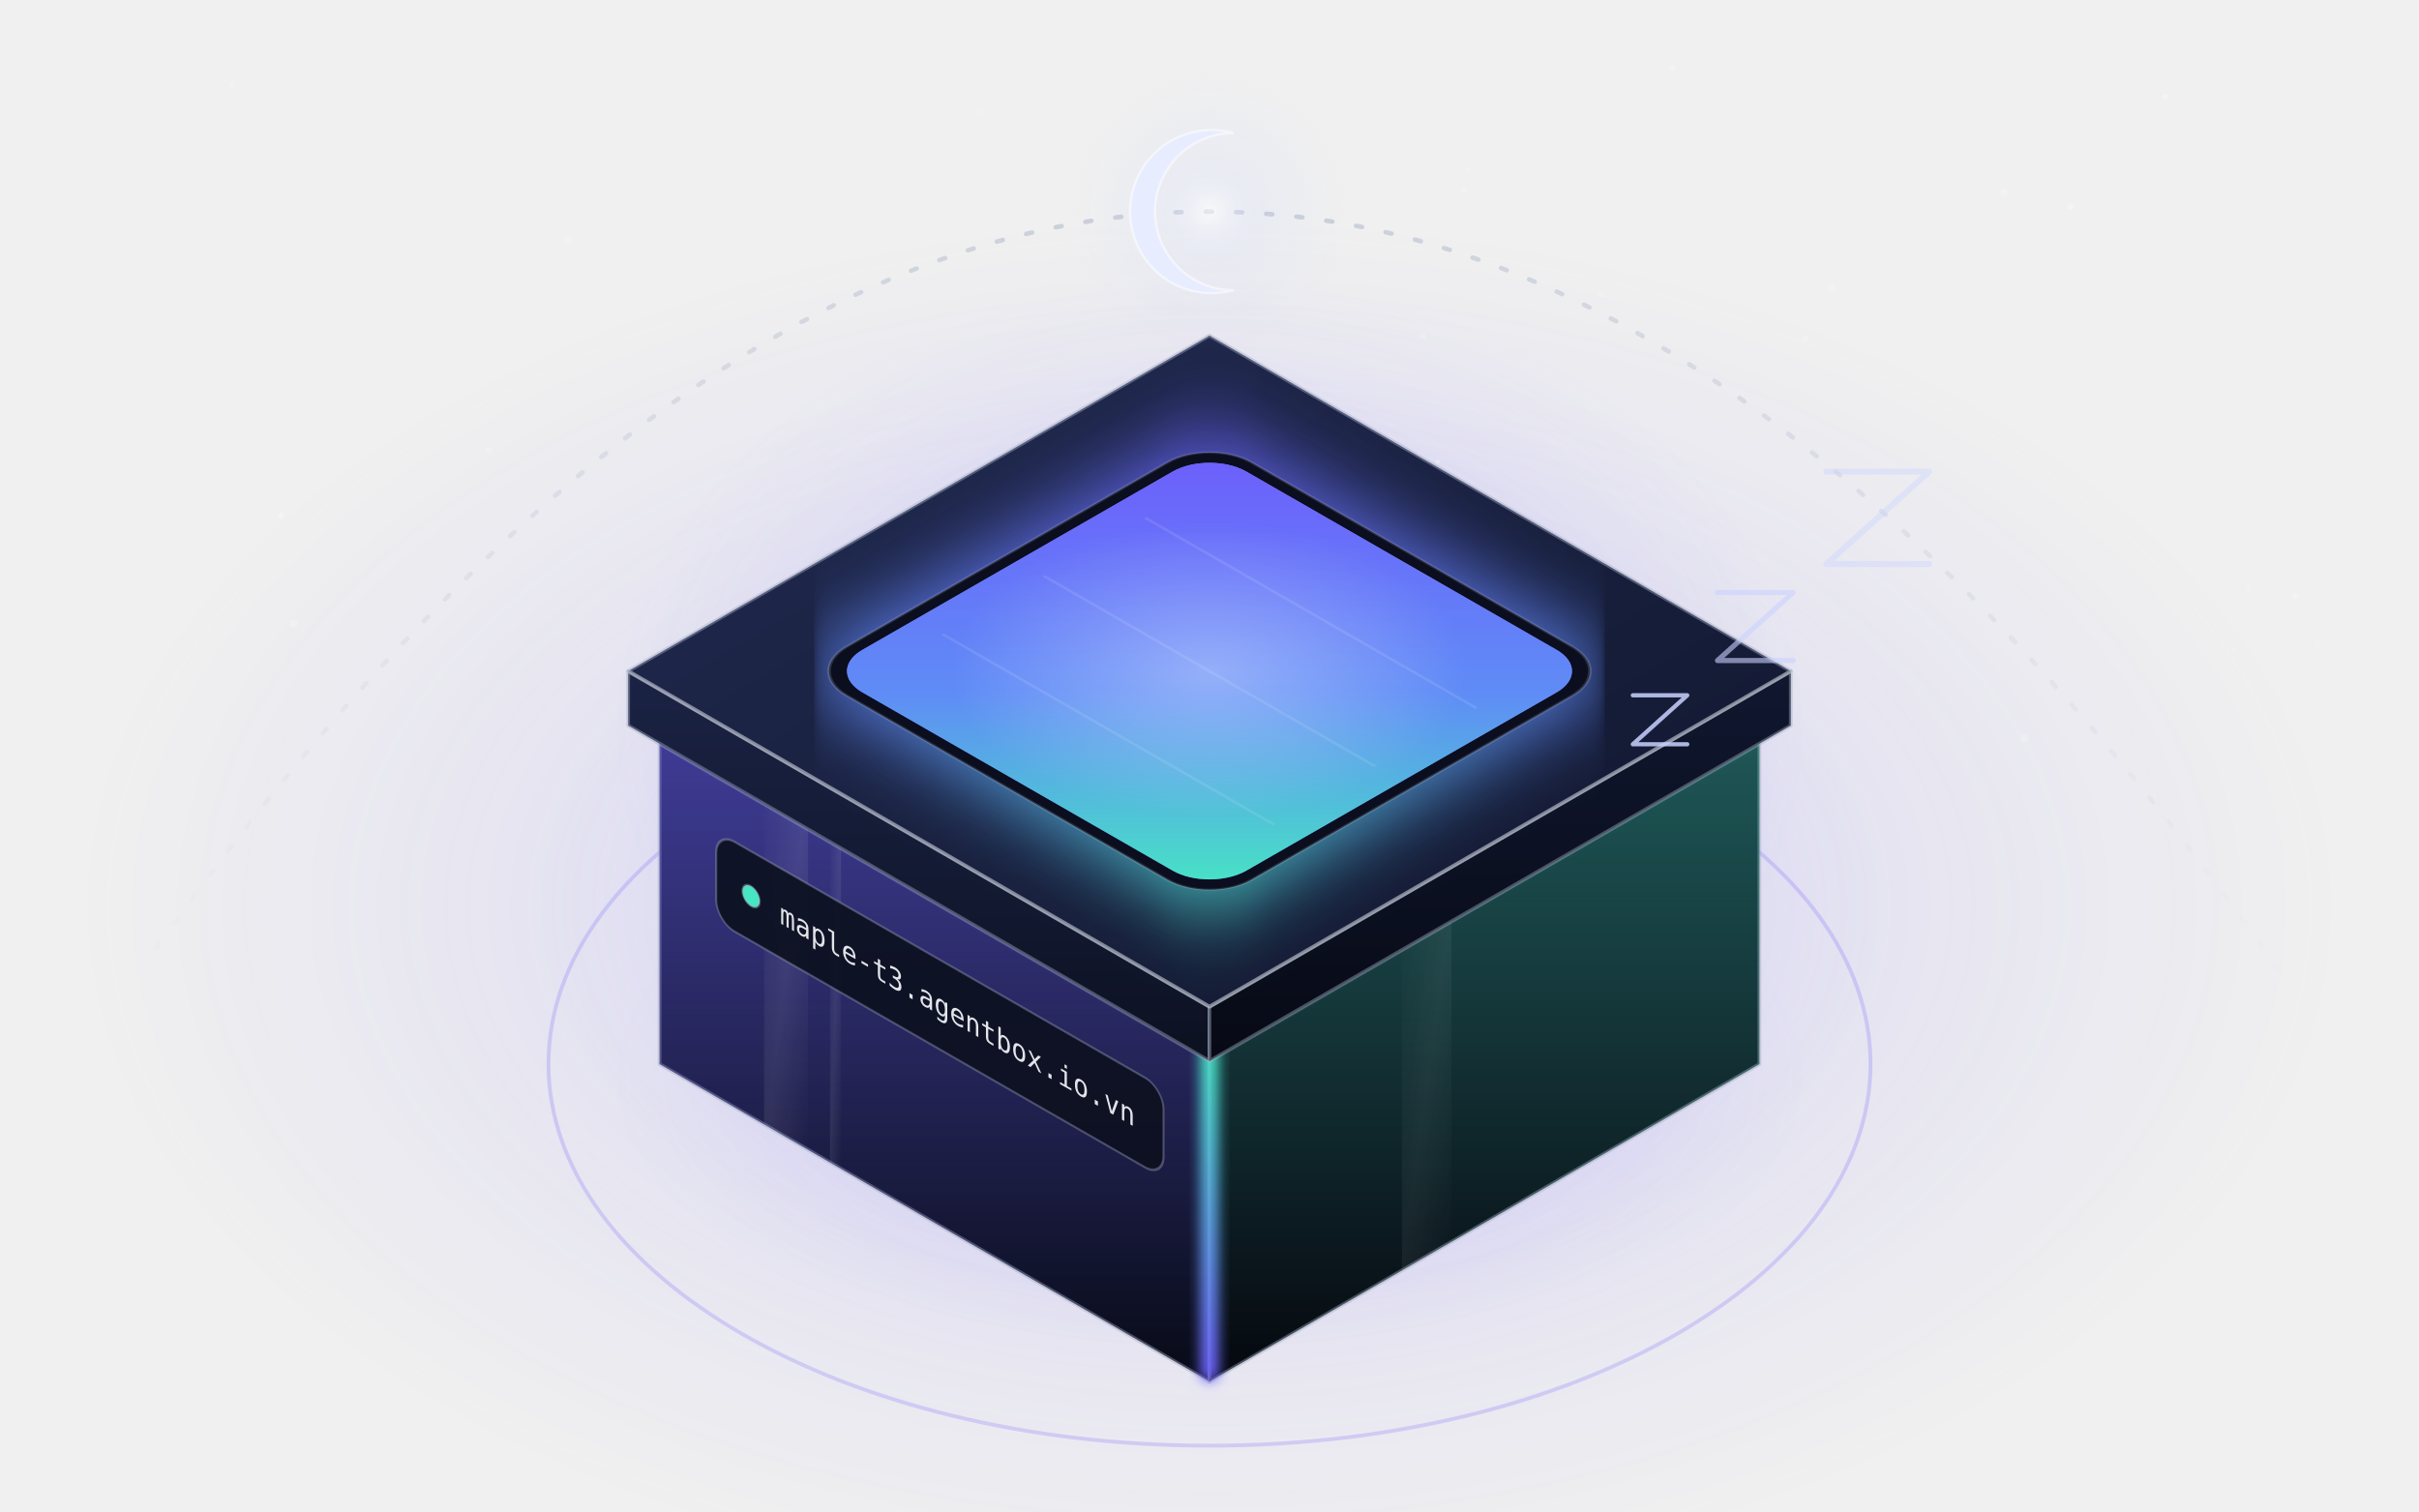
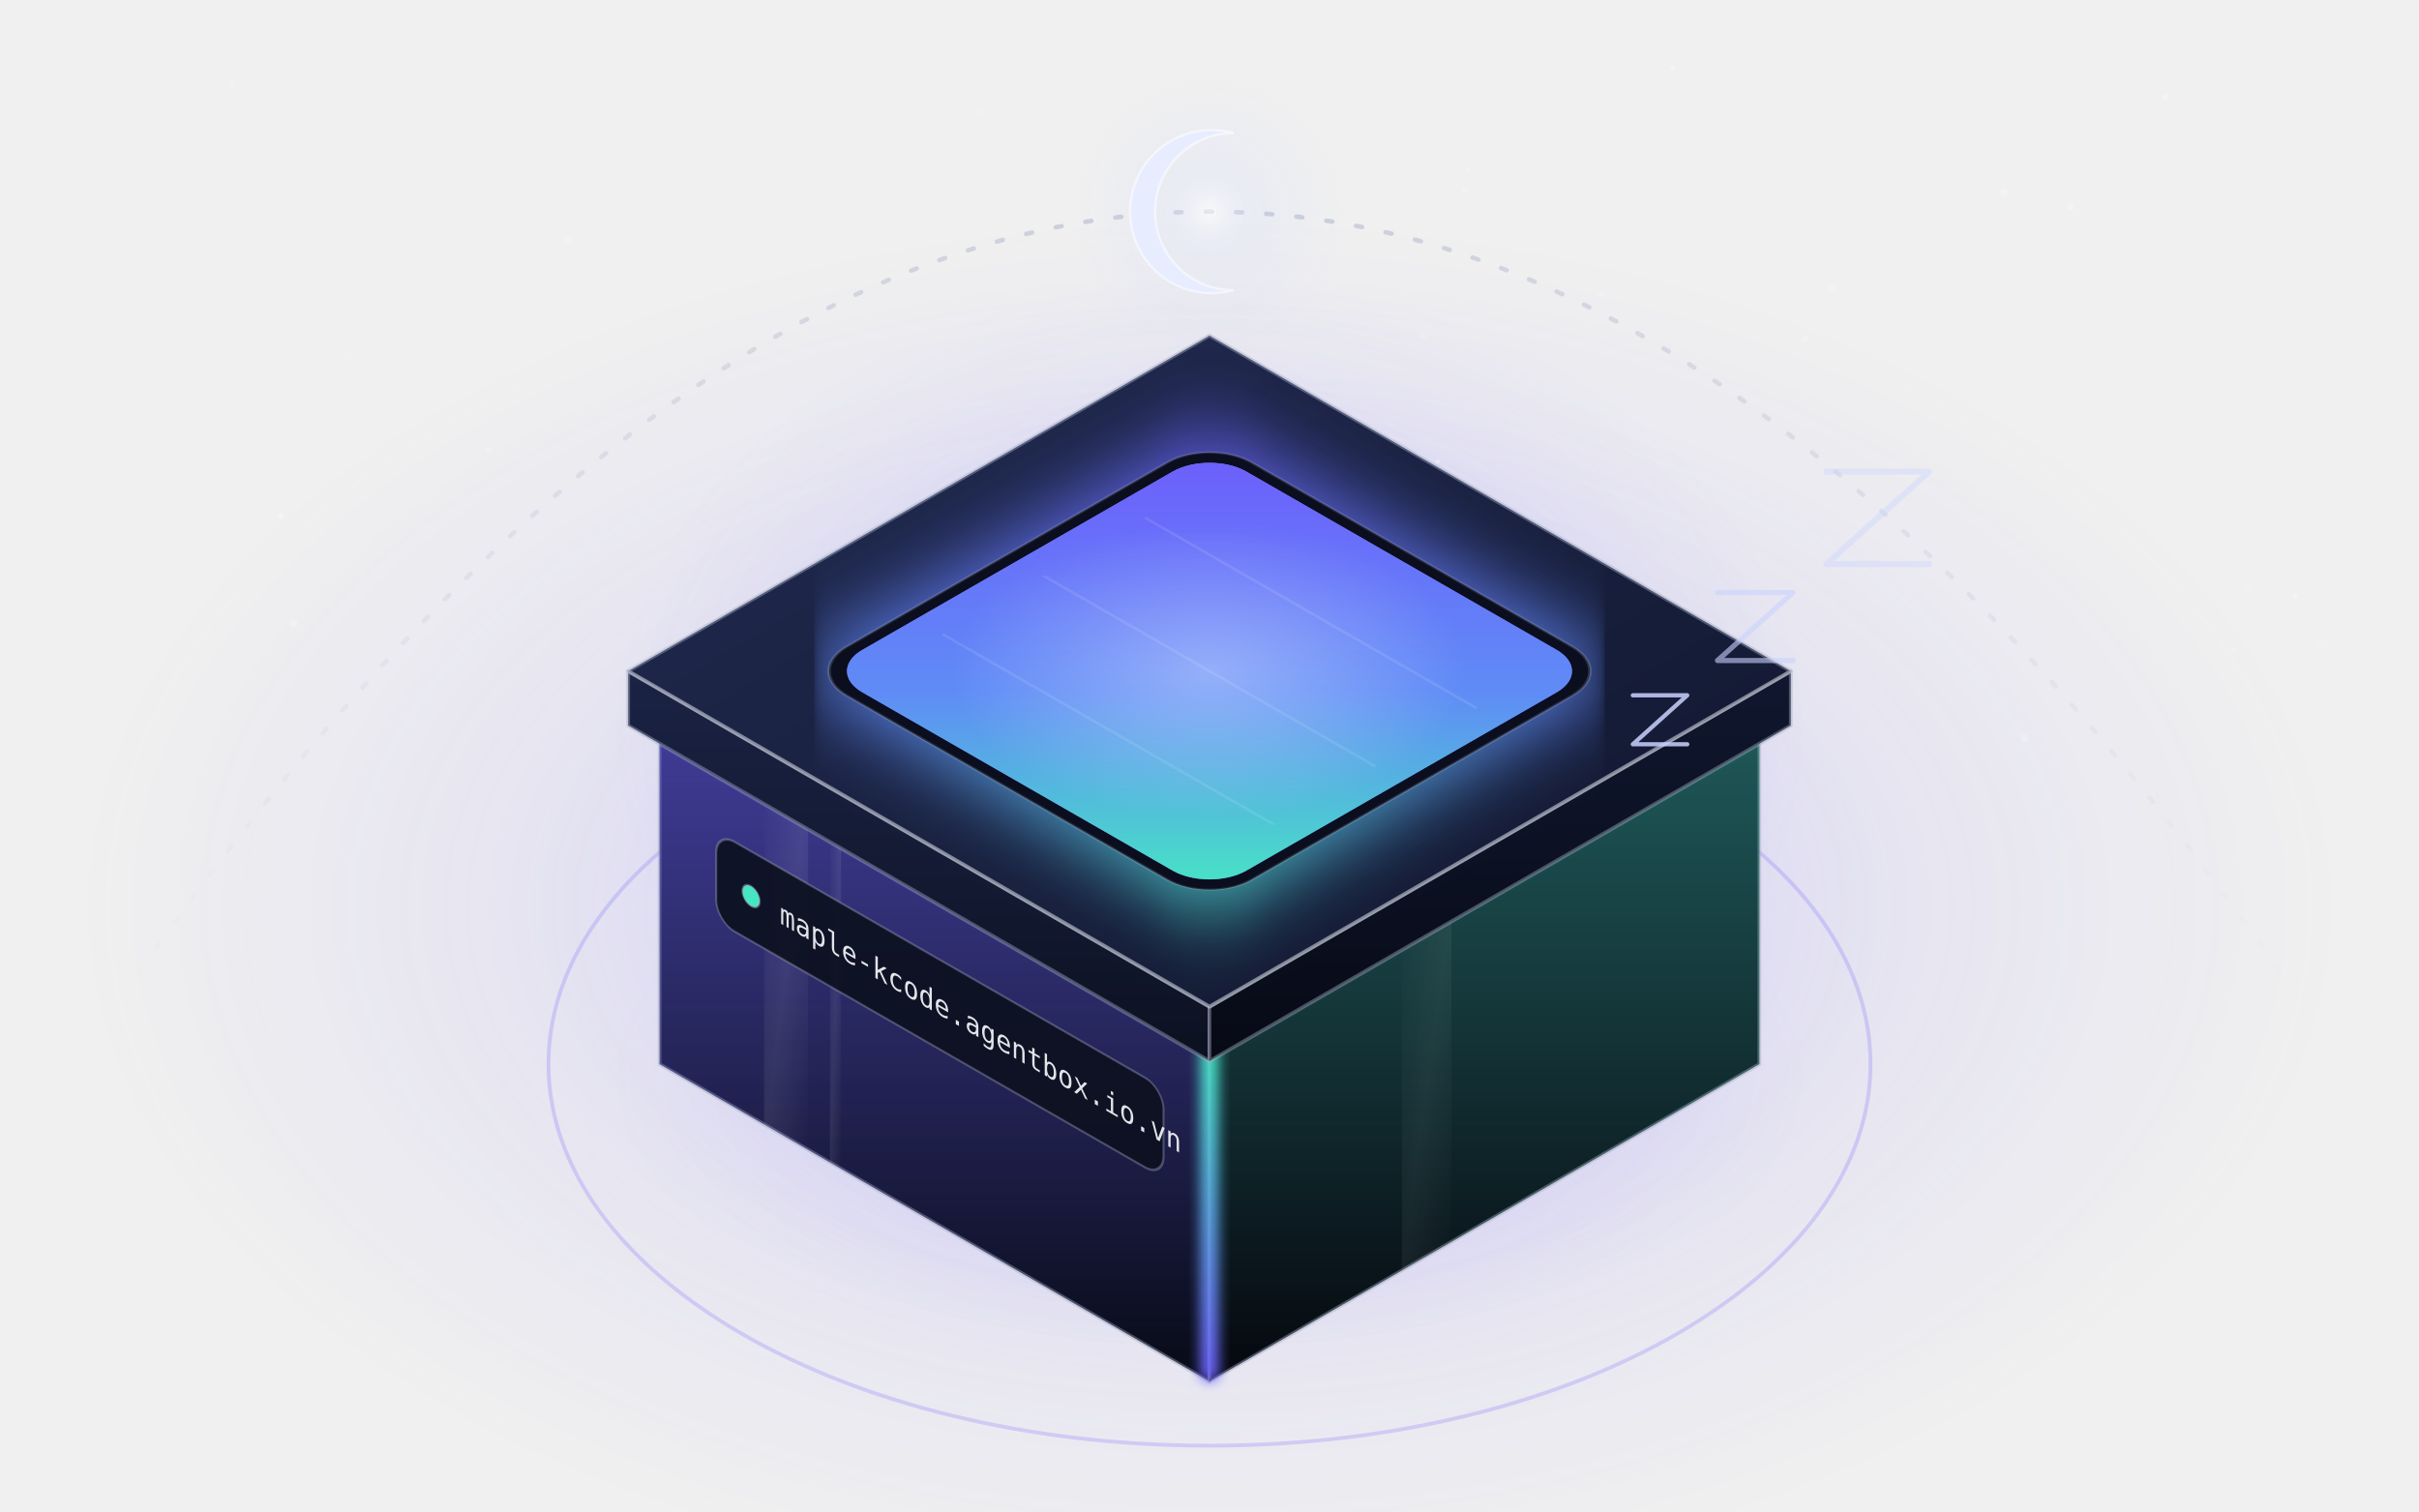
<svg xmlns="http://www.w3.org/2000/svg" viewBox="0 0 800 500" fill="none" aria-hidden="true" style="--box-light:.28;--box-aurora:0">
  <defs>
    <radialGradient id="sl-g-halo" cx="50%" cy="50%" r="50%">
      <stop offset="0" stop-color="#8A7DFF" stop-opacity="0.34" />
      <stop offset="0.6" stop-color="#6D5EFC" stop-opacity="0.08" />
      <stop offset="1" stop-color="#6D5EFC" stop-opacity="0" />
    </radialGradient>
    <radialGradient id="sl-g-moon" cx="50%" cy="50%" r="50%">
      <stop offset="0" stop-color="#FFFFFF" stop-opacity="0.55" />
      <stop offset="0.4" stop-color="#C9D2FF" stop-opacity="0.14" />
      <stop offset="1" stop-color="#C9D2FF" stop-opacity="0" />
    </radialGradient>
    <linearGradient id="sl-g-arc" x1="0" y1="0" x2="1" y2="0">
      <stop offset="0" stop-color="#A3ADC2" stop-opacity="0" />
      <stop offset="0.5" stop-color="#A3ADC2" stop-opacity="0.55" />
      <stop offset="1" stop-color="#A3ADC2" stop-opacity="0" />
    </linearGradient>
    <filter id="sl-g-bs" x="-60%" y="-60%" width="220%" height="220%" color-interpolation-filters="sRGB">
      <feGaussianBlur stdDeviation="2" />
    </filter>
    <linearGradient id="sl-g-fl" x1="0" y1="0" x2="0" y2="1">
      <stop offset="0" stop-color="#131A33" />
      <stop offset="1" stop-color="#070A15" />
    </linearGradient>
    <linearGradient id="sl-g-fr" x1="0" y1="0" x2="0" y2="1">
      <stop offset="0" stop-color="#0B1020" />
      <stop offset="1" stop-color="#05070E" />
    </linearGradient>
    <linearGradient id="sl-g-ft" x1="0" y1="0" x2="1" y2="1">
      <stop offset="0" stop-color="#1A2244" />
      <stop offset="1" stop-color="#0D1223" />
    </linearGradient>
    <linearGradient id="sl-g-ll" x1="0" y1="0" x2="0" y2="1">
      <stop offset="0" stop-color="#1B2345" />
      <stop offset="1" stop-color="#0C1121" />
    </linearGradient>
    <linearGradient id="sl-g-lr" x1="0" y1="0" x2="0" y2="1">
      <stop offset="0" stop-color="#10172F" />
      <stop offset="1" stop-color="#070A15" />
    </linearGradient>
    <linearGradient id="sl-g-lt" x1="0" y1="0" x2="1" y2="1">
      <stop offset="0" stop-color="#222B52" />
      <stop offset="1" stop-color="#10162C" />
    </linearGradient>
    <linearGradient id="sl-g-iris" x1="0" y1="0" x2="1" y2="1">
      <stop offset="0" stop-color="#8A7DFF" />
      <stop offset="1" stop-color="#6D5EFC" />
    </linearGradient>
    <linearGradient id="sl-g-slot" x1="0" y1="0" x2="1" y2="1">
      <stop offset="0" stop-color="#6D5EFC" />
      <stop offset="0.55" stop-color="#5F8CF6" />
      <stop offset="1" stop-color="#46E6C3" />
    </linearGradient>
    <linearGradient id="sl-g-spl" x1="0" y1="0" x2="0" y2="1">
      <stop offset="0" stop-color="#6D5EFC" stop-opacity="0.5" />
      <stop offset="1" stop-color="#6D5EFC" stop-opacity="0" />
    </linearGradient>
    <linearGradient id="sl-g-spr" x1="0" y1="0" x2="0" y2="1">
      <stop offset="0" stop-color="#46E6C3" stop-opacity="0.34" />
      <stop offset="1" stop-color="#46E6C3" stop-opacity="0" />
    </linearGradient>
    <linearGradient id="sl-g-sheen" x1="0" y1="0" x2="1" y2="1">
      <stop offset="0" stop-color="#FFFFFF" stop-opacity="0" />
      <stop offset="0.5" stop-color="#FFFFFF" stop-opacity="0.08" />
      <stop offset="1" stop-color="#FFFFFF" stop-opacity="0" />
    </linearGradient>
    <linearGradient id="sl-g-edge" x1="0" y1="0" x2="0" y2="1">
      <stop offset="0" stop-color="#46E6C3" />
      <stop offset="1" stop-color="#6D5EFC" />
    </linearGradient>
    <linearGradient id="sl-g-coreg" x1="0" y1="0" x2="1" y2="1">
      <stop offset="0" stop-color="#0A0E1E" />
      <stop offset="1" stop-color="#1B1650" />
    </linearGradient>
    <radialGradient id="sl-g-hi" cx="50%" cy="50%" r="50%">
      <stop offset="0" stop-color="#FFFFFF" stop-opacity="0.6" />
      <stop offset="1" stop-color="#FFFFFF" stop-opacity="0" />
    </radialGradient>
    <radialGradient id="sl-g-halo" cx="50%" cy="50%" r="50%">
      <stop offset="0" stop-color="#6D5EFC" stop-opacity="0.5" />
      <stop offset="0.5" stop-color="#6D5EFC" stop-opacity="0.14" />
      <stop offset="1" stop-color="#6D5EFC" stop-opacity="0" />
    </radialGradient>
    <radialGradient id="sl-g-halo2" cx="50%" cy="50%" r="50%">
      <stop offset="0" stop-color="#46E6C3" stop-opacity="0.5" />
      <stop offset="1" stop-color="#46E6C3" stop-opacity="0" />
    </radialGradient>
    <filter id="sl-g-bl" x="-60%" y="-60%" width="220%" height="220%" color-interpolation-filters="sRGB">
      <feGaussianBlur stdDeviation="14" />
    </filter>
    <filter id="sl-g-bs" x="-60%" y="-60%" width="220%" height="220%" color-interpolation-filters="sRGB">
      <feGaussianBlur stdDeviation="5" />
    </filter>
    <linearGradient id="sl-g-edge" gradientUnits="userSpaceOnUse" x1="400" y1="345" x2="400" y2="457">
      <stop offset="0" stop-color="#46E6C3" />
      <stop offset="1" stop-color="#6D5EFC" />
    </linearGradient>
    <linearGradient id="sl-g-strip" gradientUnits="userSpaceOnUse" x1="218.13" y1="0" x2="581.87" y2="0">
      <stop offset="0" stop-color="#6D5EFC" />
      <stop offset=".5" stop-color="#5F8CF6" />
      <stop offset="1" stop-color="#46E6C3" />
    </linearGradient>
  </defs>
  <g id="sleep-glow" style="opacity:calc(.35 + .65*var(--box-light,.28))">
    <ellipse cx="400" cy="300" rx="380" ry="230" fill="url(#sl-g-halo)" />
  </g>
  <path id="moon-arc" d="M40 330 Q400 -190 760 330" stroke="url(#sl-g-arc)" stroke-width="1.5" stroke-dasharray="2 8" stroke-linecap="round" />
  <g id="sleep-stars">
    <circle cx="364.76" cy="148.75" r="1" fill="#F4F6FA" opacity="0.38" />
    <circle cx="662.73" cy="63.68" r="1.3" fill="#F4F6FA" opacity="0.39" />
    <circle cx="484.33" cy="62.82" r="1" fill="#F4F6FA" opacity="0.32" />
    <circle cx="97.1" cy="206.22" r="1.3" fill="#F4F6FA" opacity="0.45" />
    <circle cx="470.62" cy="111.12" r="1" fill="#F4F6FA" opacity="0.46" />
    <circle cx="485.52" cy="56.22" r="0.7" fill="#F4F6FA" opacity="0.53" />
    <circle cx="76.74" cy="28.2" r="0.7" fill="#F4F6FA" opacity="0.44" />
    <circle cx="605.8" cy="95.05" r="1.3" fill="#F4F6FA" opacity="0.54" />
    <circle cx="414.15" cy="167.27" r="1" fill="#F4F6FA" opacity="0.2" />
    <circle cx="92.89" cy="170.6" r="1" fill="#F4F6FA" opacity="0.6" />
    <circle cx="766.81" cy="213.25" r="1.3" fill="#F4F6FA" opacity="0.3" />
    <circle cx="590.91" cy="137.96" r="0.7" fill="#F4F6FA" opacity="0.23" />
    <circle cx="597.05" cy="112.09" r="1" fill="#F4F6FA" opacity="0.35" />
    <circle cx="738.95" cy="214.88" r="0.7" fill="#F4F6FA" opacity="0.29" />
    <circle cx="716.01" cy="32.03" r="1" fill="#F4F6FA" opacity="0.59" />
    <circle cx="324.09" cy="36.8" r="1.3" fill="#F4F6FA" opacity="0.28" />
    <circle cx="529.43" cy="97.49" r="1" fill="#F4F6FA" opacity="0.33" />
    <circle cx="743.42" cy="194.35" r="0.7" fill="#F4F6FA" opacity="0.25" />
    <circle cx="553.19" cy="22.52" r="1" fill="#F4F6FA" opacity="0.52" />
    <circle cx="161.48" cy="148.64" r="1" fill="#F4F6FA" opacity="0.4" />
    <circle cx="759.11" cy="196.99" r="1" fill="#F4F6FA" opacity="0.46" />
    <circle cx="116.22" cy="116.77" r="0.7" fill="#F4F6FA" opacity="0.2" />
    <circle cx="669.61" cy="244.22" r="1.3" fill="#F4F6FA" opacity="0.32" />
    <circle cx="684.8" cy="68.46" r="1" fill="#F4F6FA" opacity="0.6" />
    <circle cx="475.49" cy="152.7" r="0.7" fill="#F4F6FA" opacity="0.6" />
    <circle cx="187.8" cy="79.4" r="1.3" fill="#F4F6FA" opacity="0.33" />
  </g>
  <g id="sleep-box">
    <g id="sleep-box-glow" style="opacity:var(--box-light,1)">
      <ellipse cx="400" cy="242" rx="196.88" ry="149.62" fill="url(#sl-g-halo)" />
      <ellipse cx="400" cy="212" rx="97.65" ry="56.7" fill="url(#sl-g-halo2)" opacity="calc(var(--box-aurora,1)*.55)" />
      <ellipse cx="400" cy="356" rx="199.5" ry="96.6" fill="url(#sl-g-halo)" opacity=".8" />
      <ellipse cx="400" cy="352" rx="218.61" ry="126.22" stroke="#6D5EFC" stroke-opacity=".22" stroke-width="1.25" />
    </g>
    <g id="sleep-box-body">
      <polygon id="sleep-box-left" points="218.13,352 400,457 400,345 218.13,240" fill="url(#sl-g-fl)" stroke="rgba(163,173,194,.42)" stroke-width="1.25" stroke-linejoin="round" />
      <polygon id="sleep-box-right" points="400,457 581.87,352 581.87,240 400,345" fill="url(#sl-g-fr)" stroke="rgba(163,173,194,.42)" stroke-width="1.25" stroke-linejoin="round" />
      <g id="sleep-box-spill" style="opacity:var(--box-light,1)">
        <polygon points="218.13,352 400,457 400,345 218.13,240" fill="url(#sl-g-spl)" />
        <polygon points="400,457 581.87,352 581.87,240 400,345" fill="url(#sl-g-spr)" />
      </g>
      <polygon points="252.69,371.95 267.24,380.35 267.24,268.35 252.69,259.95" fill="url(#sl-g-sheen)" />
      <polygon points="274.51,384.55 278.15,386.65 278.15,274.65 274.51,272.55" fill="url(#sl-g-sheen)" />
      <polygon points="463.65,420.25 480.02,410.8 480.02,298.8 463.65,308.25" fill="url(#sl-g-sheen)" opacity=".7" />
      <g id="sleep-box-edge" style="opacity:calc(var(--box-light,1)*.9)">
        <rect x="397" y="345" width="6" height="112" rx="3" fill="url(#sl-g-edge)" filter="url(#sl-g-bs)" />
        <line x1="400" y1="457" x2="400" y2="345" stroke="url(#sl-g-edge)" stroke-width="1.5" stroke-linecap="round" />
        <polyline points="218.13,240 400,345 581.87,240" stroke="url(#sl-g-strip)" stroke-width="3" stroke-linejoin="round" filter="url(#sl-g-bs)" />
        <polyline points="218.13,240 400,345 581.87,240" stroke="url(#sl-g-strip)" stroke-width="1.5" stroke-linejoin="round" opacity=".9" />
      </g>
      <polygon points="400,135 581.87,240 400,345 218.13,240" fill="url(#sl-g-ft)" stroke="rgba(163,173,194,.42)" stroke-width="1.25" stroke-linejoin="round" />
      <g id="sleep-box-plate" transform="matrix(0.87 0.5 0 1 309.07 404.5) translate(-83 -88) scale(0.78) translate(83 88)">
        <rect x="-83.0" y="-88" width="218" height="38" rx="9" fill="#0C1120" fill-opacity=".92" stroke="rgba(163,173,194,.38)" />
        <circle cx="-66.0" cy="-69.0" r="4.2" fill="#46E6C3" style="opacity:var(--box-light,1)" />
        <circle cx="-66.0" cy="-69.0" r="4.2" fill="none" stroke="#A3ADC2" stroke-opacity=".4" />
-         <text id="sleep-box-plate-text" x="-52.0" y="-64.6" font-family="'JetBrains Mono',ui-monospace,monospace" font-size="12.5" font-weight="500" fill="#F4F6FA" fill-opacity=".92">maple-t3.agentbox.io.vn</text>
+         <text id="sleep-box-plate-text" x="-52.0" y="-64.6" font-family="'JetBrains Mono',ui-monospace,monospace" font-size="12.5" font-weight="500" fill="#F4F6FA" fill-opacity=".92">maple-kcode.agentbox.io.vn</text>
      </g>
    </g>
    <g id="sleep-box-lid">
      <polygon points="207.74,240 400,351 400,333 207.74,222" fill="url(#sl-g-ll)" stroke="rgba(163,173,194,.42)" stroke-width="1.25" stroke-linejoin="round" />
      <polygon points="400,351 592.26,240 592.26,222 400,333" fill="url(#sl-g-lr)" stroke="rgba(163,173,194,.42)" stroke-width="1.25" stroke-linejoin="round" />
      <polygon id="sleep-box-top" points="400,111 592.26,222 400,333 207.74,222" fill="url(#sl-g-lt)" stroke="rgba(163,173,194,.42)" stroke-width="1.25" stroke-linejoin="round" />
      <polyline points="207.74,222 400,333 592.26,222" stroke="#FFFFFF" stroke-opacity=".28" stroke-width="1.25" stroke-linejoin="round" />
      <g id="sleep-box-slot" transform="matrix(0.87 0.5 -0.87 0.5 400 222)">
        <g style="opacity:var(--box-light,1)">
          <rect x="-77" y="-77" width="154" height="154" rx="16" fill="url(#sl-g-slot)" filter="url(#sl-g-bl)" opacity=".9" transform="scale(1.04)" />
        </g>
        <rect x="-77" y="-77" width="154" height="154" rx="16" fill="#0A0E1E" stroke="rgba(255,255,255,.14)" />
        <g style="opacity:calc(.12 + .88*var(--box-light,1))">
          <rect x="-73" y="-73" width="146" height="146" rx="14" fill="url(#sl-g-iris)" />
          <rect id="sleep-box-slot-aurora" x="-73" y="-73" width="146" height="146" rx="14" fill="url(#sl-g-slot)" style="opacity:var(--box-aurora,1)" />
          <circle r="69.3" fill="url(#sl-g-hi)" opacity=".55" />
        </g>
        <line x1="-63" y1="-38.5" x2="63" y2="-38.5" stroke="#fff" stroke-opacity=".10" />
        <line x1="-63" y1="0" x2="63" y2="0" stroke="#fff" stroke-opacity=".10" />
        <line x1="-63" y1="38.5" x2="63" y2="38.5" stroke="#fff" stroke-opacity=".10" />
      </g>
    </g>
  </g>
  <g id="moon" transform="translate(400 70)">
    <circle r="46" fill="url(#sl-g-moon)" />
    <path d="M8 -26 A27 27 0 1 0 8 26 A21 21 0 1 1 8 -26 Z" fill="#E7ECFF" />
    <path d="M8 -26 A27 27 0 1 0 8 26 A21 21 0 1 1 8 -26 Z" stroke="#fff" stroke-opacity=".5" stroke-width=".8" />
  </g>
  <g id="zzz">
    <path d="M540 230 h18 l-18 16.2 h18" stroke="#C9D2FF" stroke-width="1.4" stroke-linecap="round" stroke-linejoin="round" opacity="0.85" />
    <path d="M568 196 h25 l-25 22.5 h25" stroke="#C9D2FF" stroke-width="1.7" stroke-linecap="round" stroke-linejoin="round" opacity="0.6" />
    <path d="M604 156 h34 l-34 30.6 h34" stroke="#C9D2FF" stroke-width="2" stroke-linecap="round" stroke-linejoin="round" opacity="0.38" />
  </g>
</svg>
